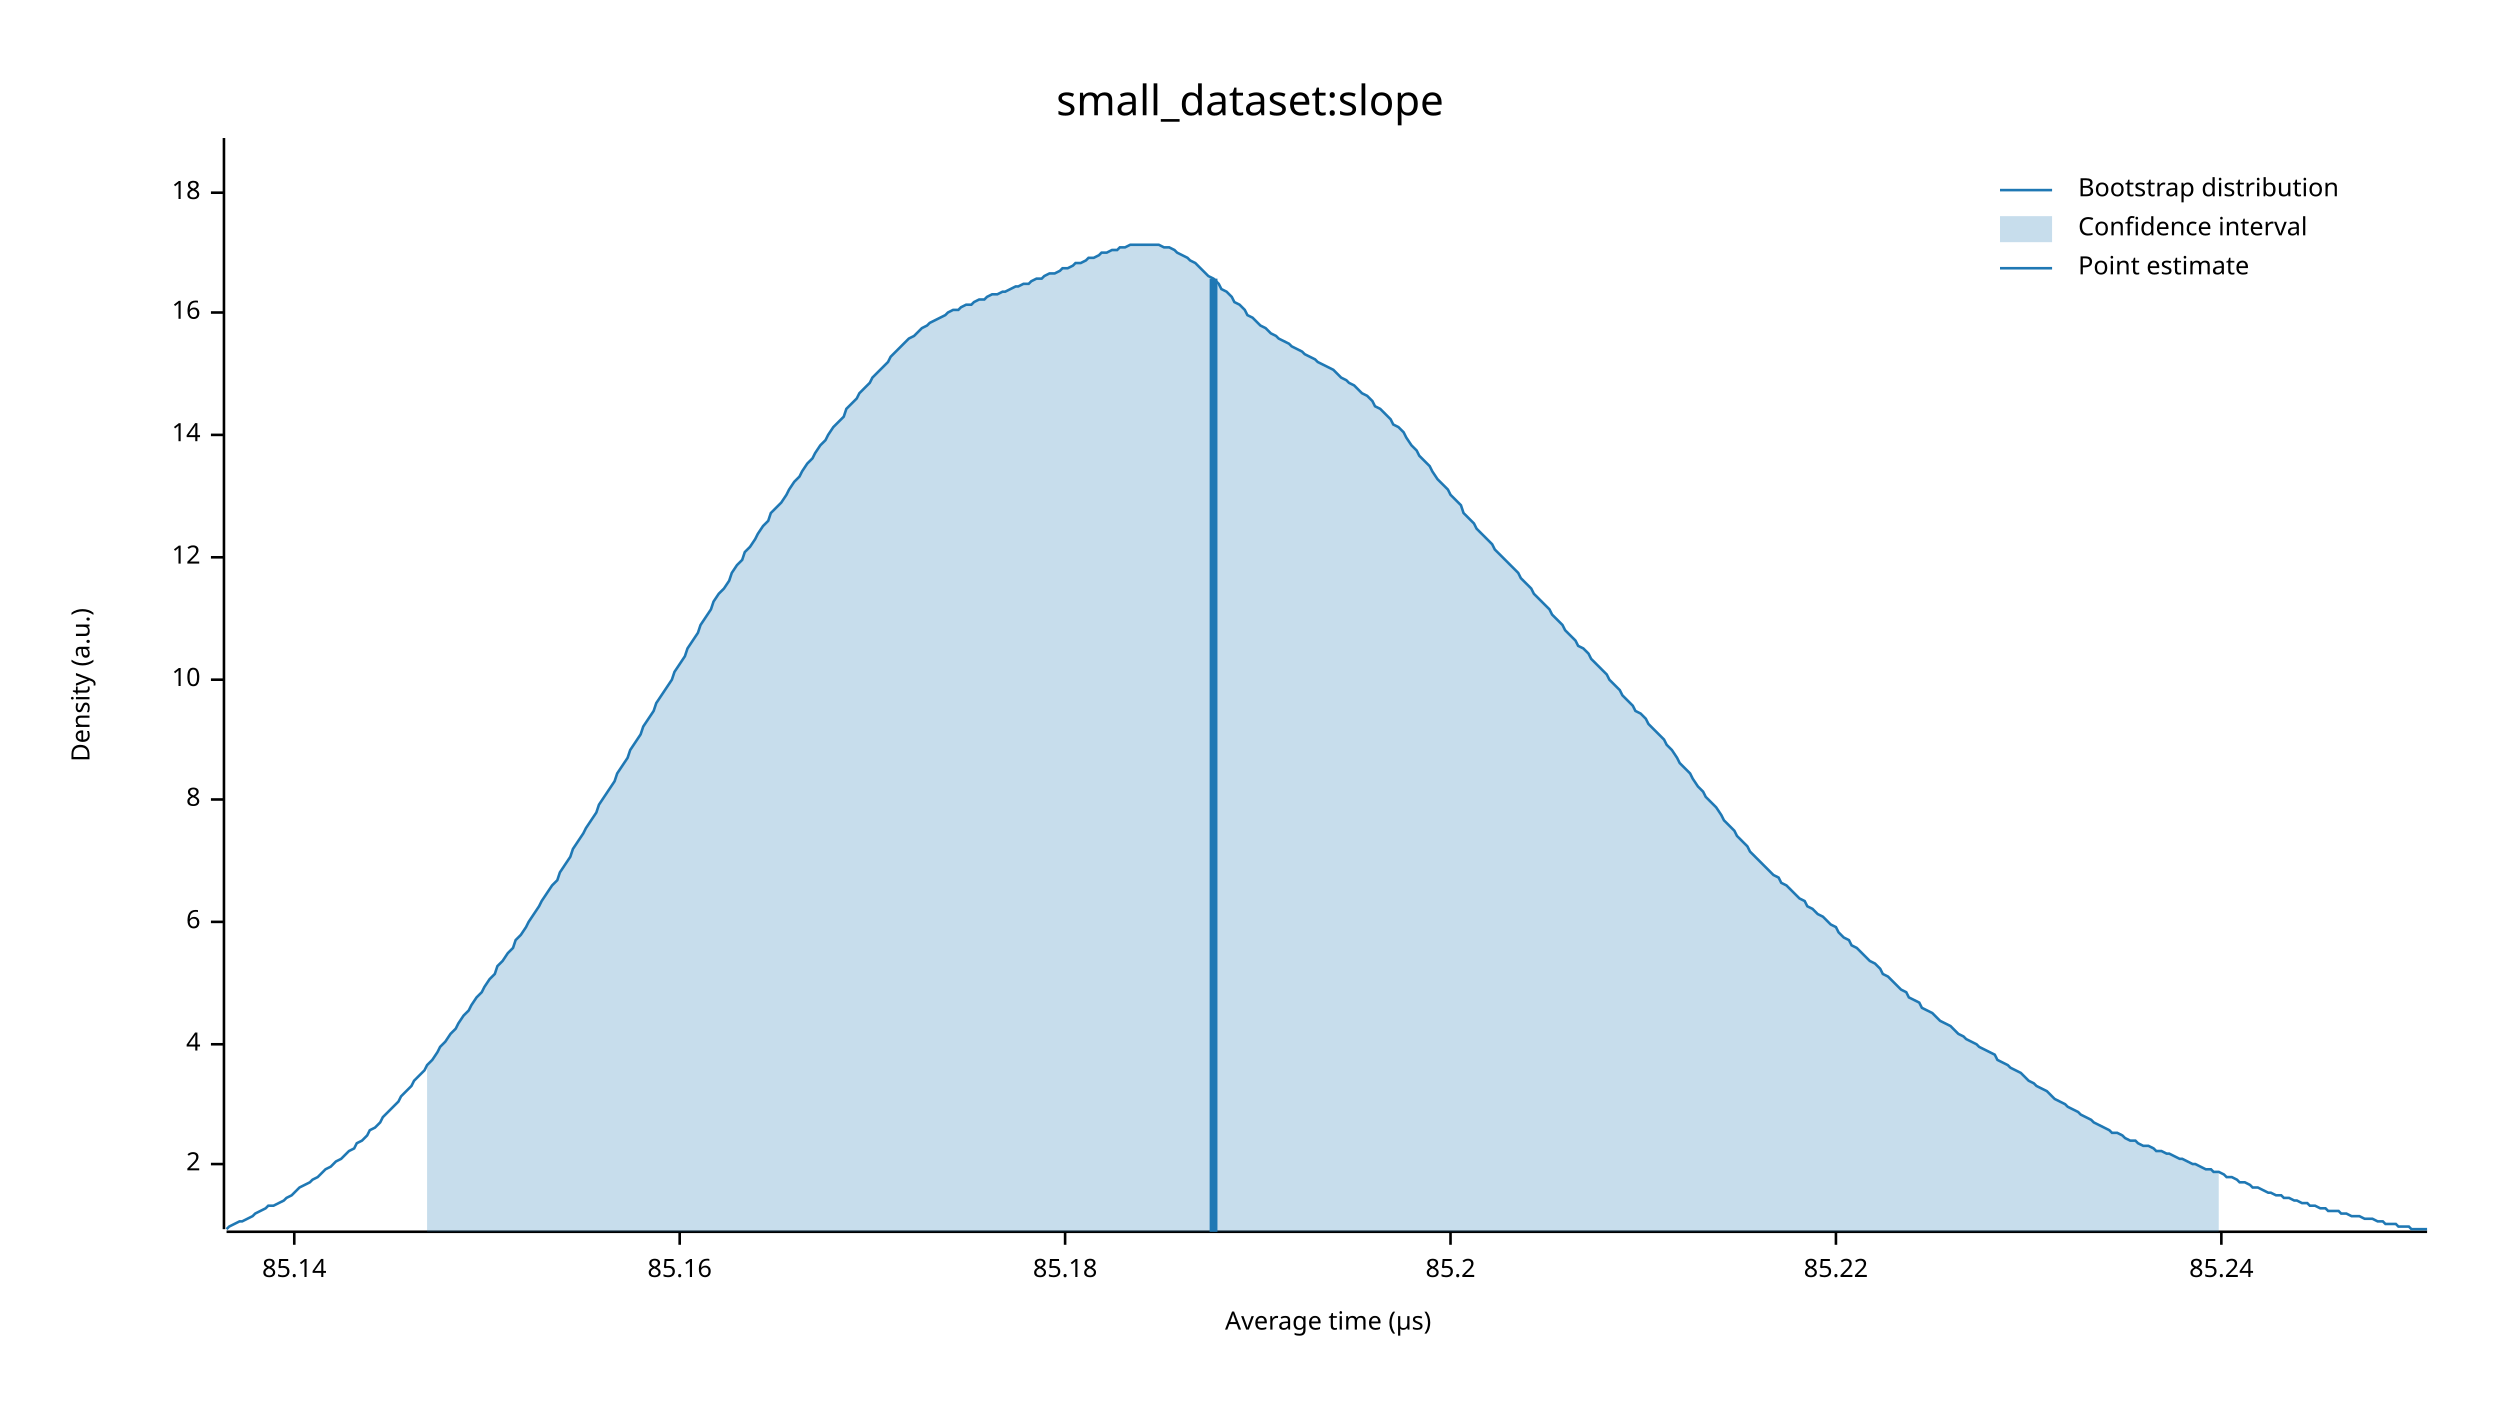
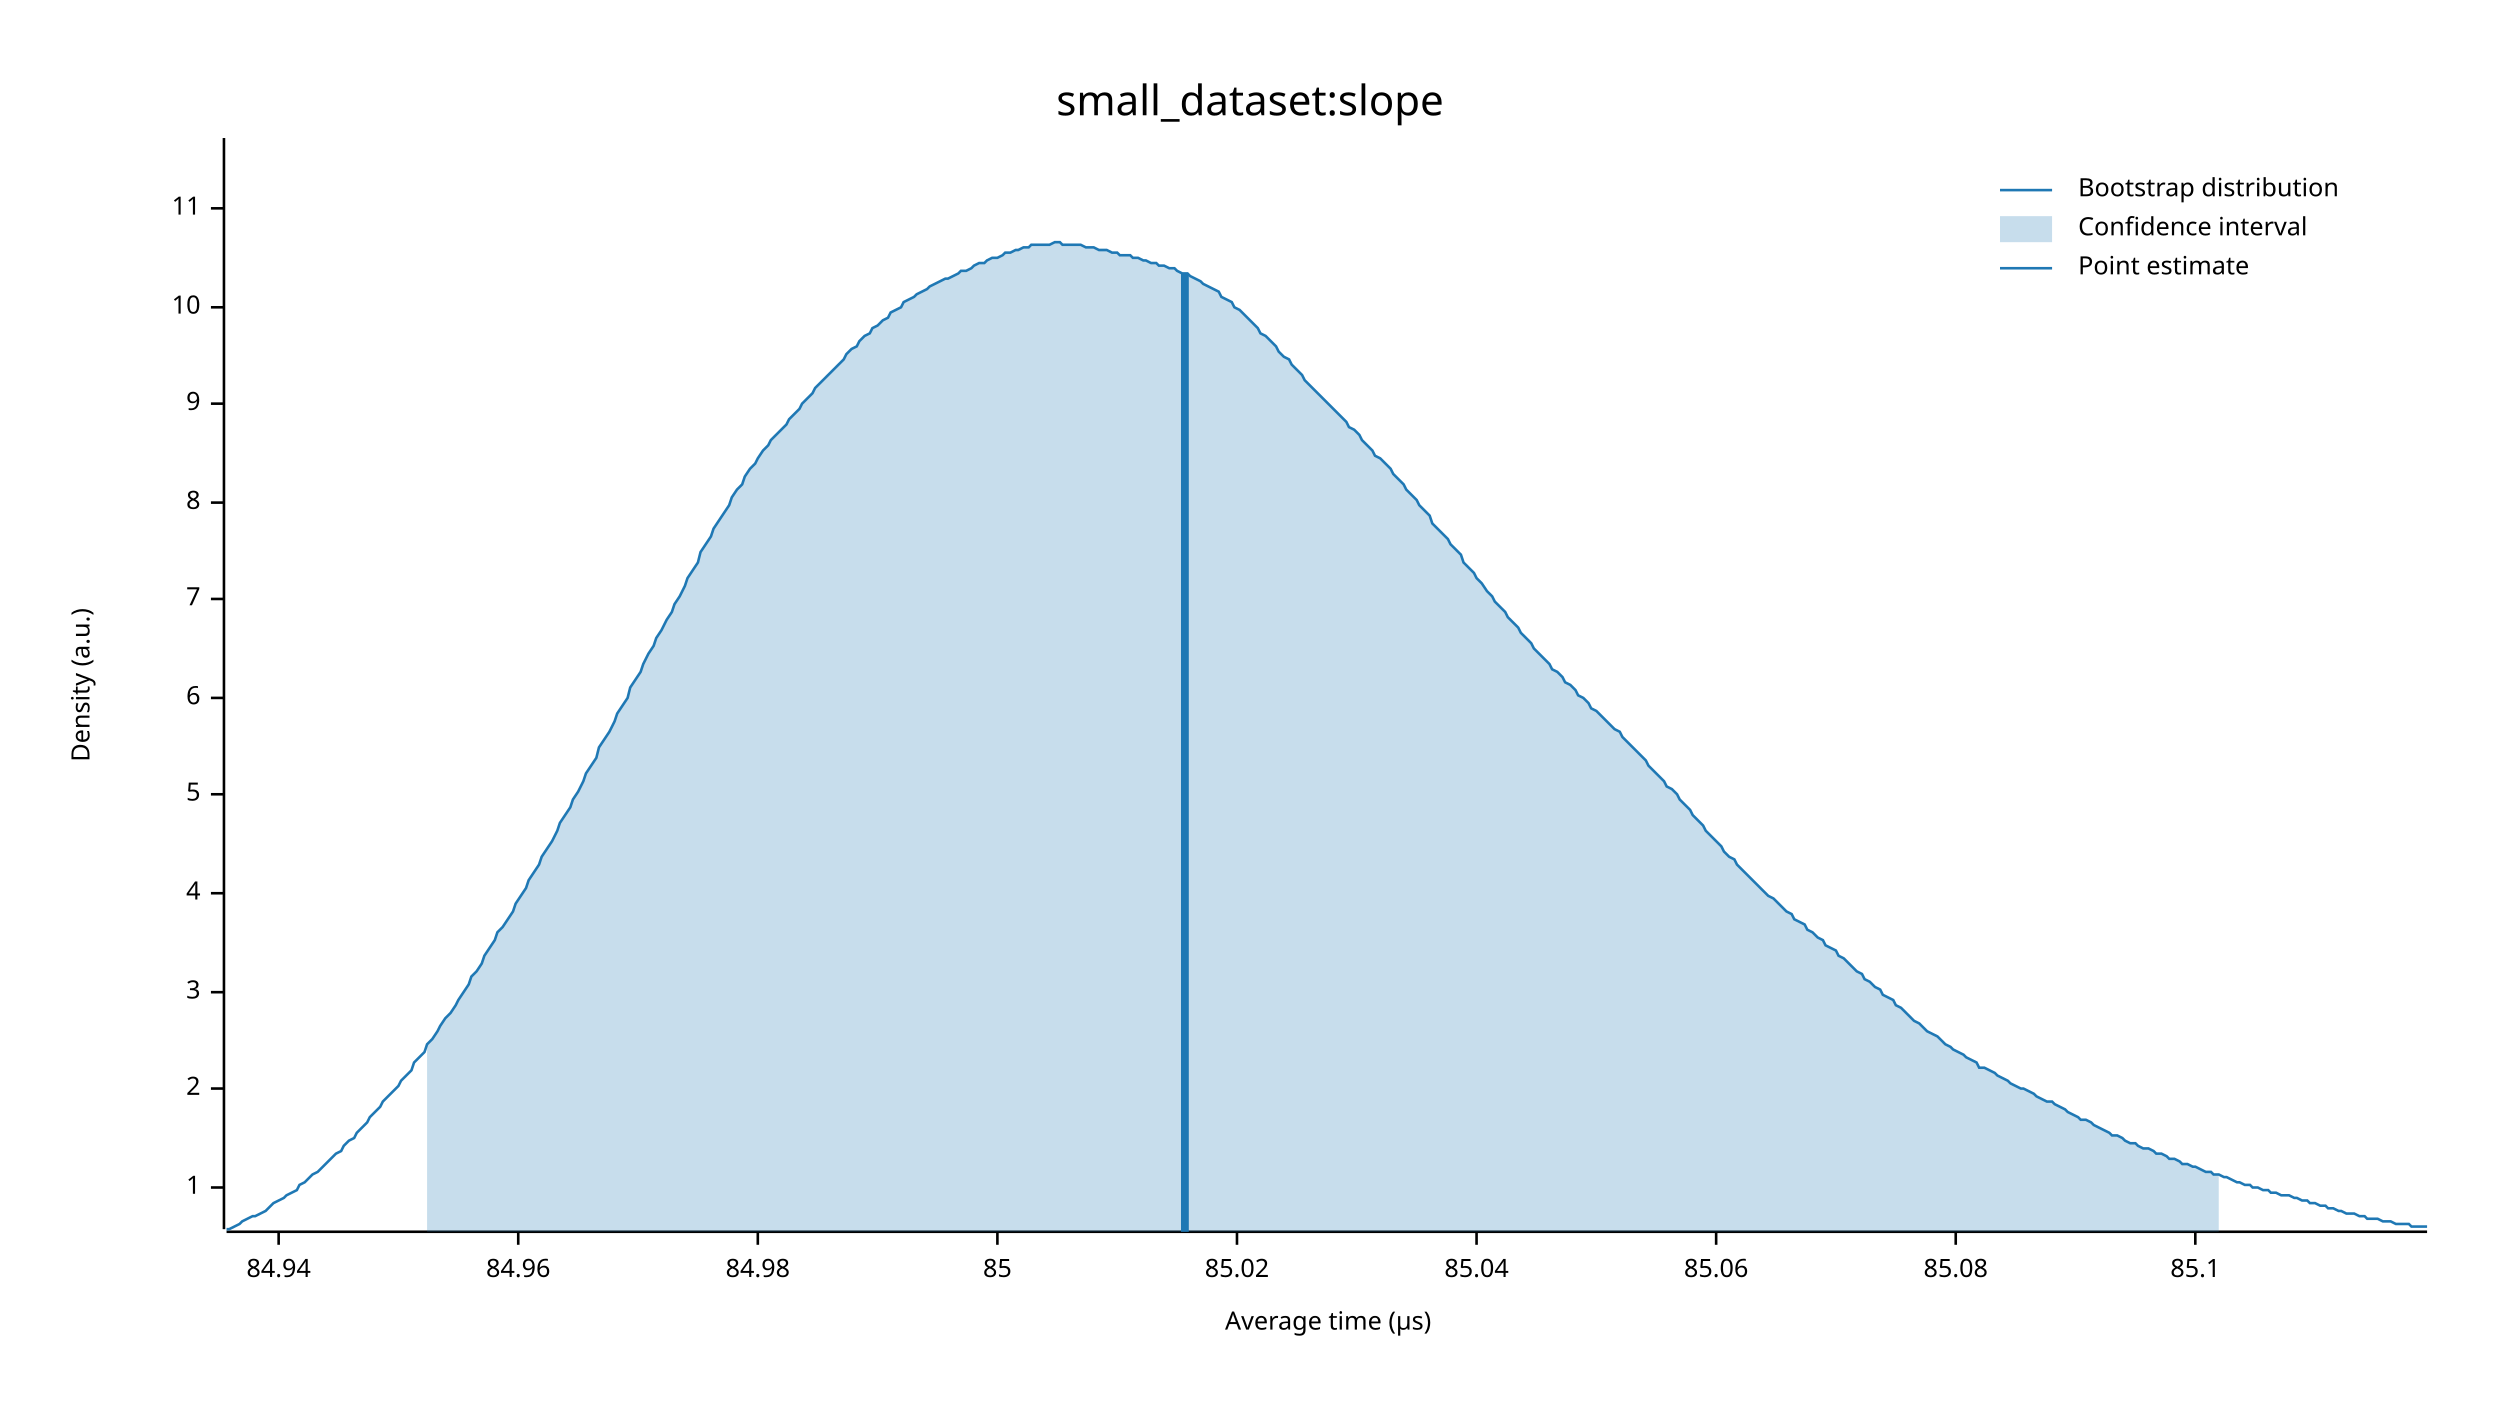
<svg xmlns="http://www.w3.org/2000/svg" width="960" height="540" viewBox="0 0 960 540">
  <text x="480" y="32" dy="0.76em" text-anchor="middle" font-family="sans-serif" font-size="16.129" opacity="1" fill="#000000">
small_dataset:slope
</text>
  <text x="27" y="263" dy="0.76em" text-anchor="middle" font-family="sans-serif" font-size="9.677" opacity="1" fill="#000000" transform="rotate(270, 27, 263)">
Density (a.u.)
</text>
  <text x="510" y="513" dy="-0.5ex" text-anchor="middle" font-family="sans-serif" font-size="9.677" opacity="1" fill="#000000">
Average time (µs)
</text>
  <polyline fill="none" opacity="1" stroke="#000000" stroke-width="1" points="86,53 86,472 " />
-   <text x="77" y="447" dy="0.5ex" text-anchor="end" font-family="sans-serif" font-size="9.677" opacity="1" fill="#000000">
+   <text x="77" y="456" dy="0.5ex" text-anchor="end" font-family="sans-serif" font-size="9.677" opacity="1" fill="#000000">
+ 1
+ </text>
+   <polyline fill="none" opacity="1" stroke="#000000" stroke-width="1" points="81,456 86,456 " />
+   <text x="77" y="418" dy="0.5ex" text-anchor="end" font-family="sans-serif" font-size="9.677" opacity="1" fill="#000000">
2
</text>
-   <polyline fill="none" opacity="1" stroke="#000000" stroke-width="1" points="81,447 86,447 " />
-   <text x="77" y="401" dy="0.5ex" text-anchor="end" font-family="sans-serif" font-size="9.677" opacity="1" fill="#000000">
+   <polyline fill="none" opacity="1" stroke="#000000" stroke-width="1" points="81,418 86,418 " />
+   <text x="77" y="381" dy="0.5ex" text-anchor="end" font-family="sans-serif" font-size="9.677" opacity="1" fill="#000000">
+ 3
+ </text>
+   <polyline fill="none" opacity="1" stroke="#000000" stroke-width="1" points="81,381 86,381 " />
+   <text x="77" y="343" dy="0.5ex" text-anchor="end" font-family="sans-serif" font-size="9.677" opacity="1" fill="#000000">
4
</text>
-   <polyline fill="none" opacity="1" stroke="#000000" stroke-width="1" points="81,401 86,401 " />
-   <text x="77" y="354" dy="0.5ex" text-anchor="end" font-family="sans-serif" font-size="9.677" opacity="1" fill="#000000">
+   <polyline fill="none" opacity="1" stroke="#000000" stroke-width="1" points="81,343 86,343 " />
+   <text x="77" y="305" dy="0.5ex" text-anchor="end" font-family="sans-serif" font-size="9.677" opacity="1" fill="#000000">
+ 5
+ </text>
+   <polyline fill="none" opacity="1" stroke="#000000" stroke-width="1" points="81,305 86,305 " />
+   <text x="77" y="268" dy="0.5ex" text-anchor="end" font-family="sans-serif" font-size="9.677" opacity="1" fill="#000000">
6
</text>
-   <polyline fill="none" opacity="1" stroke="#000000" stroke-width="1" points="81,354 86,354 " />
-   <text x="77" y="307" dy="0.5ex" text-anchor="end" font-family="sans-serif" font-size="9.677" opacity="1" fill="#000000">
+   <polyline fill="none" opacity="1" stroke="#000000" stroke-width="1" points="81,268 86,268 " />
+   <text x="77" y="230" dy="0.5ex" text-anchor="end" font-family="sans-serif" font-size="9.677" opacity="1" fill="#000000">
+ 7
+ </text>
+   <polyline fill="none" opacity="1" stroke="#000000" stroke-width="1" points="81,230 86,230 " />
+   <text x="77" y="193" dy="0.5ex" text-anchor="end" font-family="sans-serif" font-size="9.677" opacity="1" fill="#000000">
8
</text>
-   <polyline fill="none" opacity="1" stroke="#000000" stroke-width="1" points="81,307 86,307 " />
-   <text x="77" y="261" dy="0.5ex" text-anchor="end" font-family="sans-serif" font-size="9.677" opacity="1" fill="#000000">
+   <polyline fill="none" opacity="1" stroke="#000000" stroke-width="1" points="81,193 86,193 " />
+   <text x="77" y="155" dy="0.5ex" text-anchor="end" font-family="sans-serif" font-size="9.677" opacity="1" fill="#000000">
+ 9
+ </text>
+   <polyline fill="none" opacity="1" stroke="#000000" stroke-width="1" points="81,155 86,155 " />
+   <text x="77" y="118" dy="0.5ex" text-anchor="end" font-family="sans-serif" font-size="9.677" opacity="1" fill="#000000">
10
</text>
-   <polyline fill="none" opacity="1" stroke="#000000" stroke-width="1" points="81,261 86,261 " />
-   <text x="77" y="214" dy="0.5ex" text-anchor="end" font-family="sans-serif" font-size="9.677" opacity="1" fill="#000000">
- 12
+   <polyline fill="none" opacity="1" stroke="#000000" stroke-width="1" points="81,118 86,118 " />
+   <text x="77" y="80" dy="0.5ex" text-anchor="end" font-family="sans-serif" font-size="9.677" opacity="1" fill="#000000">
+ 11
</text>
-   <polyline fill="none" opacity="1" stroke="#000000" stroke-width="1" points="81,214 86,214 " />
-   <text x="77" y="167" dy="0.5ex" text-anchor="end" font-family="sans-serif" font-size="9.677" opacity="1" fill="#000000">
- 14
+   <polyline fill="none" opacity="1" stroke="#000000" stroke-width="1" points="81,80 86,80 " />
+   <polyline fill="none" opacity="1" stroke="#000000" stroke-width="1" points="87,473 932,473 " />
+   <text x="107" y="483" dy="0.76em" text-anchor="middle" font-family="sans-serif" font-size="9.677" opacity="1" fill="#000000">
+ 84.94
</text>
-   <polyline fill="none" opacity="1" stroke="#000000" stroke-width="1" points="81,167 86,167 " />
-   <text x="77" y="120" dy="0.5ex" text-anchor="end" font-family="sans-serif" font-size="9.677" opacity="1" fill="#000000">
- 16
+   <polyline fill="none" opacity="1" stroke="#000000" stroke-width="1" points="107,473 107,478 " />
+   <text x="199" y="483" dy="0.76em" text-anchor="middle" font-family="sans-serif" font-size="9.677" opacity="1" fill="#000000">
+ 84.96
</text>
-   <polyline fill="none" opacity="1" stroke="#000000" stroke-width="1" points="81,120 86,120 " />
-   <text x="77" y="74" dy="0.5ex" text-anchor="end" font-family="sans-serif" font-size="9.677" opacity="1" fill="#000000">
- 18
+   <polyline fill="none" opacity="1" stroke="#000000" stroke-width="1" points="199,473 199,478 " />
+   <text x="291" y="483" dy="0.76em" text-anchor="middle" font-family="sans-serif" font-size="9.677" opacity="1" fill="#000000">
+ 84.98
</text>
-   <polyline fill="none" opacity="1" stroke="#000000" stroke-width="1" points="81,74 86,74 " />
-   <polyline fill="none" opacity="1" stroke="#000000" stroke-width="1" points="87,473 932,473 " />
-   <text x="113" y="483" dy="0.76em" text-anchor="middle" font-family="sans-serif" font-size="9.677" opacity="1" fill="#000000">
- 85.14
+   <polyline fill="none" opacity="1" stroke="#000000" stroke-width="1" points="291,473 291,478 " />
+   <text x="383" y="483" dy="0.76em" text-anchor="middle" font-family="sans-serif" font-size="9.677" opacity="1" fill="#000000">
+ 85
</text>
-   <polyline fill="none" opacity="1" stroke="#000000" stroke-width="1" points="113,473 113,478 " />
-   <text x="261" y="483" dy="0.76em" text-anchor="middle" font-family="sans-serif" font-size="9.677" opacity="1" fill="#000000">
- 85.16
+   <polyline fill="none" opacity="1" stroke="#000000" stroke-width="1" points="383,473 383,478 " />
+   <text x="475" y="483" dy="0.76em" text-anchor="middle" font-family="sans-serif" font-size="9.677" opacity="1" fill="#000000">
+ 85.02
</text>
-   <polyline fill="none" opacity="1" stroke="#000000" stroke-width="1" points="261,473 261,478 " />
-   <text x="409" y="483" dy="0.76em" text-anchor="middle" font-family="sans-serif" font-size="9.677" opacity="1" fill="#000000">
- 85.18
+   <polyline fill="none" opacity="1" stroke="#000000" stroke-width="1" points="475,473 475,478 " />
+   <text x="567" y="483" dy="0.76em" text-anchor="middle" font-family="sans-serif" font-size="9.677" opacity="1" fill="#000000">
+ 85.04
</text>
-   <polyline fill="none" opacity="1" stroke="#000000" stroke-width="1" points="409,473 409,478 " />
-   <text x="557" y="483" dy="0.76em" text-anchor="middle" font-family="sans-serif" font-size="9.677" opacity="1" fill="#000000">
- 85.2
+   <polyline fill="none" opacity="1" stroke="#000000" stroke-width="1" points="567,473 567,478 " />
+   <text x="659" y="483" dy="0.76em" text-anchor="middle" font-family="sans-serif" font-size="9.677" opacity="1" fill="#000000">
+ 85.06
</text>
-   <polyline fill="none" opacity="1" stroke="#000000" stroke-width="1" points="557,473 557,478 " />
-   <text x="705" y="483" dy="0.76em" text-anchor="middle" font-family="sans-serif" font-size="9.677" opacity="1" fill="#000000">
- 85.22
+   <polyline fill="none" opacity="1" stroke="#000000" stroke-width="1" points="659,473 659,478 " />
+   <text x="751" y="483" dy="0.76em" text-anchor="middle" font-family="sans-serif" font-size="9.677" opacity="1" fill="#000000">
+ 85.08
</text>
-   <polyline fill="none" opacity="1" stroke="#000000" stroke-width="1" points="705,473 705,478 " />
-   <text x="853" y="483" dy="0.76em" text-anchor="middle" font-family="sans-serif" font-size="9.677" opacity="1" fill="#000000">
- 85.24
+   <polyline fill="none" opacity="1" stroke="#000000" stroke-width="1" points="751,473 751,478 " />
+   <text x="843" y="483" dy="0.76em" text-anchor="middle" font-family="sans-serif" font-size="9.677" opacity="1" fill="#000000">
+ 85.1
</text>
-   <polyline fill="none" opacity="1" stroke="#000000" stroke-width="1" points="853,473 853,478 " />
-   <polyline fill="none" opacity="1" stroke="#1F78B4" stroke-width="1" points="87,472 88,471 90,470 92,469 93,469 95,468 97,467 98,466 100,465 102,464 103,463 105,463 107,462 109,461 110,460 112,459 114,457 115,456 117,455 119,454 120,453 122,452 124,450 125,449 127,448 129,446 131,445 132,444 134,442 136,441 137,439 139,438 141,436 142,434 144,433 146,431 147,429 149,427 151,425 153,423 154,421 156,419 158,417 159,415 161,413 163,411 164,409 166,407 168,404 169,402 171,400 173,397 175,395 176,393 178,390 180,388 181,386 183,383 185,381 186,379 188,376 190,374 191,371 193,369 195,366 197,364 198,361 200,359 202,356 203,354 205,351 207,348 208,346 210,343 212,340 214,338 215,335 217,332 219,329 220,326 222,323 224,320 225,318 227,315 229,312 230,309 232,306 234,303 236,300 237,297 239,294 241,291 242,288 244,285 246,282 247,279 249,276 251,273 252,270 254,267 256,264 258,261 259,258 261,255 263,252 264,249 266,246 268,243 269,240 271,237 273,234 274,231 276,228 278,226 280,223 281,220 283,217 285,215 286,212 288,210 290,207 291,205 293,202 295,200 296,197 298,195 300,193 302,190 303,188 305,185 307,183 308,181 310,178 312,176 313,174 315,171 317,169 318,167 320,164 322,162 324,160 325,157 327,155 329,153 330,151 332,149 334,147 335,145 337,143 339,141 341,139 342,137 344,135 346,133 347,132 349,130 351,129 352,128 354,126 356,125 357,124 359,123 361,122 363,121 364,120 366,119 368,119 369,118 371,117 373,117 374,116 376,115 378,115 379,114 381,113 383,113 385,112 386,112 388,111 390,110 391,110 393,109 395,109 396,108 398,107 400,107 401,106 403,105 405,105 407,104 408,103 410,103 412,102 413,101 415,101 417,100 418,99 420,99 422,98 423,97 425,97 427,96 429,96 430,95 432,95 434,94 435,94 437,94 439,94 440,94 442,94 444,94 445,94 447,95 449,95 451,96 452,97 454,98 456,99 457,100 459,101 461,103 462,104 464,106 466,107 468,109 469,111 471,112 473,114 474,116 476,117 478,119 479,121 481,122 483,124 484,125 486,126 488,128 490,129 491,130 493,131 495,132 496,133 498,134 500,135 501,136 503,137 505,138 506,139 508,140 510,141 512,142 513,143 515,145 517,146 518,147 520,148 522,150 523,151 525,152 527,154 528,156 530,157 532,159 534,161 535,163 537,164 539,166 540,168 542,171 544,173 545,175 547,177 549,179 550,181 552,184 554,186 556,188 557,190 559,192 561,194 562,197 564,199 566,201 567,203 569,205 571,207 573,209 574,211 576,213 578,215 579,216 581,218 583,220 584,222 586,224 588,226 589,228 591,230 593,232 595,234 596,236 598,238 600,240 601,242 603,244 605,246 606,248 608,249 610,251 611,253 613,255 615,257 617,259 618,261 620,263 622,265 623,267 625,269 627,271 628,273 630,274 632,276 633,278 635,280 637,282 639,284 640,286 642,288 644,291 645,293 647,295 649,297 650,299 652,302 654,304 655,306 657,308 659,310 661,313 662,315 664,317 666,319 667,321 669,323 671,325 672,327 674,329 676,331 677,332 679,334 681,336 683,337 684,339 686,340 688,342 689,343 691,345 693,346 694,348 696,349 698,351 700,352 701,353 703,355 705,356 706,358 708,360 710,361 711,363 713,364 715,366 716,367 718,369 720,370 722,372 723,374 725,375 727,377 728,378 730,380 732,381 733,383 735,384 737,385 738,387 740,388 742,389 744,391 745,392 747,393 749,394 750,395 752,397 754,398 755,399 757,400 759,401 760,402 762,403 764,404 766,405 767,407 769,408 771,409 772,410 774,411 776,412 777,413 779,415 781,416 782,417 784,418 786,419 788,421 789,422 791,423 793,424 794,425 796,426 798,427 799,428 801,429 803,430 804,431 806,432 808,433 810,434 811,435 813,435 815,436 816,437 818,438 820,438 821,439 823,440 825,440 827,441 828,442 830,442 832,443 833,443 835,444 837,445 838,445 840,446 842,447 843,447 845,448 847,449 849,449 850,450 852,450 854,451 855,452 857,452 859,453 860,454 862,454 864,455 865,456 867,456 869,457 871,458 872,458 874,459 876,459 877,460 879,460 881,461 882,461 884,462 886,462 887,463 889,463 891,464 893,464 894,465 896,465 898,465 899,466 901,466 903,467 904,467 906,467 908,468 909,468 911,468 913,469 915,469 916,470 918,470 920,470 921,471 923,471 925,471 926,472 928,472 930,472 932,472 " />
-   <polygon opacity="0.25" fill="#1F78B4" points="164,409 166,407 168,404 169,402 171,400 173,397 175,395 176,393 178,390 180,388 181,386 183,383 185,381 186,379 188,376 190,374 191,371 193,369 195,366 197,364 198,361 200,359 202,356 203,354 205,351 207,348 208,346 210,343 212,340 214,338 215,335 217,332 219,329 220,326 222,323 224,320 225,318 227,315 229,312 230,309 232,306 234,303 236,300 237,297 239,294 241,291 242,288 244,285 246,282 247,279 249,276 251,273 252,270 254,267 256,264 258,261 259,258 261,255 263,252 264,249 266,246 268,243 269,240 271,237 273,234 274,231 276,228 278,226 280,223 281,220 283,217 285,215 286,212 288,210 290,207 291,205 293,202 295,200 296,197 298,195 300,193 302,190 303,188 305,185 307,183 308,181 310,178 312,176 313,174 315,171 317,169 318,167 320,164 322,162 324,160 325,157 327,155 329,153 330,151 332,149 334,147 335,145 337,143 339,141 341,139 342,137 344,135 346,133 347,132 349,130 351,129 352,128 354,126 356,125 357,124 359,123 361,122 363,121 364,120 366,119 368,119 369,118 371,117 373,117 374,116 376,115 378,115 379,114 381,113 383,113 385,112 386,112 388,111 390,110 391,110 393,109 395,109 396,108 398,107 400,107 401,106 403,105 405,105 407,104 408,103 410,103 412,102 413,101 415,101 417,100 418,99 420,99 422,98 423,97 425,97 427,96 429,96 430,95 432,95 434,94 435,94 437,94 439,94 440,94 442,94 444,94 445,94 447,95 449,95 451,96 452,97 454,98 456,99 457,100 459,101 461,103 462,104 464,106 466,107 468,109 469,111 471,112 473,114 474,116 476,117 478,119 479,121 481,122 483,124 484,125 486,126 488,128 490,129 491,130 493,131 495,132 496,133 498,134 500,135 501,136 503,137 505,138 506,139 508,140 510,141 512,142 513,143 515,145 517,146 518,147 520,148 522,150 523,151 525,152 527,154 528,156 530,157 532,159 534,161 535,163 537,164 539,166 540,168 542,171 544,173 545,175 547,177 549,179 550,181 552,184 554,186 556,188 557,190 559,192 561,194 562,197 564,199 566,201 567,203 569,205 571,207 573,209 574,211 576,213 578,215 579,216 581,218 583,220 584,222 586,224 588,226 589,228 591,230 593,232 595,234 596,236 598,238 600,240 601,242 603,244 605,246 606,248 608,249 610,251 611,253 613,255 615,257 617,259 618,261 620,263 622,265 623,267 625,269 627,271 628,273 630,274 632,276 633,278 635,280 637,282 639,284 640,286 642,288 644,291 645,293 647,295 649,297 650,299 652,302 654,304 655,306 657,308 659,310 661,313 662,315 664,317 666,319 667,321 669,323 671,325 672,327 674,329 676,331 677,332 679,334 681,336 683,337 684,339 686,340 688,342 689,343 691,345 693,346 694,348 696,349 698,351 700,352 701,353 703,355 705,356 706,358 708,360 710,361 711,363 713,364 715,366 716,367 718,369 720,370 722,372 723,374 725,375 727,377 728,378 730,380 732,381 733,383 735,384 737,385 738,387 740,388 742,389 744,391 745,392 747,393 749,394 750,395 752,397 754,398 755,399 757,400 759,401 760,402 762,403 764,404 766,405 767,407 769,408 771,409 772,410 774,411 776,412 777,413 779,415 781,416 782,417 784,418 786,419 788,421 789,422 791,423 793,424 794,425 796,426 798,427 799,428 801,429 803,430 804,431 806,432 808,433 810,434 811,435 813,435 815,436 816,437 818,438 820,438 821,439 823,440 825,440 827,441 828,442 830,442 832,443 833,443 835,444 837,445 838,445 840,446 842,447 843,447 845,448 847,449 849,449 850,450 852,450 852,473 164,473 " />
-   <polyline fill="none" opacity="1" stroke="#1F78B4" stroke-width="3" points="466,473 466,107 " />
+   <polyline fill="none" opacity="1" stroke="#000000" stroke-width="1" points="843,473 843,478 " />
+   <polyline fill="none" opacity="1" stroke="#1F78B4" stroke-width="1" points="87,472 88,472 90,471 92,470 93,469 95,468 97,467 98,467 100,466 102,465 103,464 105,462 107,461 109,460 110,459 112,458 114,457 115,455 117,454 119,452 120,451 122,450 124,448 125,447 127,445 129,443 131,442 132,440 134,438 136,437 137,435 139,433 141,431 142,429 144,427 146,425 147,423 149,421 151,419 153,417 154,415 156,413 158,411 159,408 161,406 163,404 164,401 166,399 168,396 169,394 171,391 173,389 175,386 176,384 178,381 180,378 181,375 183,373 185,370 186,367 188,364 190,361 191,358 193,356 195,353 197,350 198,347 200,344 202,341 203,338 205,335 207,332 208,329 210,326 212,323 214,319 215,316 217,313 219,310 220,307 222,304 224,300 225,297 227,294 229,291 230,287 232,284 234,281 236,277 237,274 239,271 241,268 242,264 244,261 246,258 247,255 249,251 251,248 252,245 254,242 256,238 258,235 259,232 261,229 263,225 264,222 266,219 268,216 269,212 271,209 273,206 274,203 276,200 278,197 280,194 281,191 283,188 285,186 286,183 288,180 290,178 291,176 293,173 295,171 296,169 298,167 300,165 302,163 303,161 305,159 307,157 308,155 310,153 312,151 313,149 315,147 317,145 318,144 320,142 322,140 324,138 325,136 327,134 329,133 330,131 332,129 334,128 335,126 337,125 339,123 341,122 342,120 344,119 346,118 347,116 349,115 351,114 352,113 354,112 356,111 357,110 359,109 361,108 363,107 364,107 366,106 368,105 369,104 371,104 373,103 374,102 376,101 378,101 379,100 381,99 383,99 385,98 386,97 388,97 390,96 391,96 393,95 395,95 396,94 398,94 400,94 401,94 403,94 405,93 407,93 408,94 410,94 412,94 413,94 415,94 417,95 418,95 420,95 422,96 423,96 425,96 427,97 429,97 430,98 432,98 434,98 435,99 437,99 439,100 440,100 442,101 444,101 445,102 447,102 449,103 451,103 452,104 454,105 456,105 457,106 459,107 461,108 462,109 464,110 466,111 468,112 469,114 471,115 473,116 474,118 476,119 478,121 479,122 481,124 483,126 484,128 486,129 488,131 490,133 491,135 493,137 495,138 496,140 498,142 500,144 501,146 503,148 505,150 506,151 508,153 510,155 512,157 513,158 515,160 517,162 518,164 520,165 522,167 523,169 525,171 527,173 528,175 530,176 532,178 534,180 535,182 537,184 539,186 540,188 542,190 544,192 545,194 547,196 549,198 550,201 552,203 554,205 556,207 557,209 559,211 561,213 562,216 564,218 566,220 567,222 569,224 571,227 573,229 574,231 576,233 578,235 579,237 581,239 583,241 584,243 586,245 588,247 589,249 591,251 593,253 595,255 596,257 598,258 600,260 601,262 603,263 605,265 606,267 608,268 610,270 611,272 613,273 615,275 617,277 618,278 620,280 622,281 623,283 625,285 627,287 628,288 630,290 632,292 633,294 635,296 637,298 639,300 640,302 642,303 644,305 645,307 647,309 649,311 650,313 652,315 654,317 655,319 657,321 659,323 661,325 662,327 664,329 666,330 667,332 669,334 671,336 672,337 674,339 676,341 677,342 679,344 681,345 683,347 684,348 686,350 688,351 689,353 691,354 693,355 694,357 696,358 698,360 700,361 701,363 703,364 705,365 706,367 708,368 710,370 711,371 713,373 715,374 716,376 718,377 720,379 722,380 723,382 725,383 727,384 728,386 730,387 732,389 733,390 735,392 737,393 738,394 740,396 742,397 744,398 745,399 747,401 749,402 750,403 752,404 754,405 755,406 757,407 759,408 760,410 762,410 764,411 766,412 767,413 769,414 771,415 772,416 774,417 776,418 777,418 779,419 781,420 782,421 784,422 786,423 788,423 789,424 791,425 793,426 794,427 796,428 798,429 799,430 801,430 803,431 804,432 806,433 808,434 810,435 811,436 813,436 815,437 816,438 818,439 820,439 821,440 823,441 825,441 827,442 828,443 830,443 832,444 833,445 835,445 837,446 838,447 840,447 842,448 843,448 845,449 847,450 849,450 850,451 852,451 854,452 855,452 857,453 859,454 860,454 862,455 864,455 865,456 867,456 869,457 871,457 872,458 874,458 876,459 877,459 879,459 881,460 882,460 884,461 886,461 887,462 889,462 891,463 893,463 894,464 896,464 898,465 899,465 901,466 903,466 904,466 906,467 908,467 909,468 911,468 913,468 915,469 916,469 918,469 920,470 921,470 923,470 925,470 926,471 928,471 930,471 932,471 " />
+   <polygon opacity="0.25" fill="#1F78B4" points="164,401 166,399 168,396 169,394 171,391 173,389 175,386 176,384 178,381 180,378 181,375 183,373 185,370 186,367 188,364 190,361 191,358 193,356 195,353 197,350 198,347 200,344 202,341 203,338 205,335 207,332 208,329 210,326 212,323 214,319 215,316 217,313 219,310 220,307 222,304 224,300 225,297 227,294 229,291 230,287 232,284 234,281 236,277 237,274 239,271 241,268 242,264 244,261 246,258 247,255 249,251 251,248 252,245 254,242 256,238 258,235 259,232 261,229 263,225 264,222 266,219 268,216 269,212 271,209 273,206 274,203 276,200 278,197 280,194 281,191 283,188 285,186 286,183 288,180 290,178 291,176 293,173 295,171 296,169 298,167 300,165 302,163 303,161 305,159 307,157 308,155 310,153 312,151 313,149 315,147 317,145 318,144 320,142 322,140 324,138 325,136 327,134 329,133 330,131 332,129 334,128 335,126 337,125 339,123 341,122 342,120 344,119 346,118 347,116 349,115 351,114 352,113 354,112 356,111 357,110 359,109 361,108 363,107 364,107 366,106 368,105 369,104 371,104 373,103 374,102 376,101 378,101 379,100 381,99 383,99 385,98 386,97 388,97 390,96 391,96 393,95 395,95 396,94 398,94 400,94 401,94 403,94 405,93 407,93 408,94 410,94 412,94 413,94 415,94 417,95 418,95 420,95 422,96 423,96 425,96 427,97 429,97 430,98 432,98 434,98 435,99 437,99 439,100 440,100 442,101 444,101 445,102 447,102 449,103 451,103 452,104 454,105 456,105 457,106 459,107 461,108 462,109 464,110 466,111 468,112 469,114 471,115 473,116 474,118 476,119 478,121 479,122 481,124 483,126 484,128 486,129 488,131 490,133 491,135 493,137 495,138 496,140 498,142 500,144 501,146 503,148 505,150 506,151 508,153 510,155 512,157 513,158 515,160 517,162 518,164 520,165 522,167 523,169 525,171 527,173 528,175 530,176 532,178 534,180 535,182 537,184 539,186 540,188 542,190 544,192 545,194 547,196 549,198 550,201 552,203 554,205 556,207 557,209 559,211 561,213 562,216 564,218 566,220 567,222 569,224 571,227 573,229 574,231 576,233 578,235 579,237 581,239 583,241 584,243 586,245 588,247 589,249 591,251 593,253 595,255 596,257 598,258 600,260 601,262 603,263 605,265 606,267 608,268 610,270 611,272 613,273 615,275 617,277 618,278 620,280 622,281 623,283 625,285 627,287 628,288 630,290 632,292 633,294 635,296 637,298 639,300 640,302 642,303 644,305 645,307 647,309 649,311 650,313 652,315 654,317 655,319 657,321 659,323 661,325 662,327 664,329 666,330 667,332 669,334 671,336 672,337 674,339 676,341 677,342 679,344 681,345 683,347 684,348 686,350 688,351 689,353 691,354 693,355 694,357 696,358 698,360 700,361 701,363 703,364 705,365 706,367 708,368 710,370 711,371 713,373 715,374 716,376 718,377 720,379 722,380 723,382 725,383 727,384 728,386 730,387 732,389 733,390 735,392 737,393 738,394 740,396 742,397 744,398 745,399 747,401 749,402 750,403 752,404 754,405 755,406 757,407 759,408 760,410 762,410 764,411 766,412 767,413 769,414 771,415 772,416 774,417 776,418 777,418 779,419 781,420 782,421 784,422 786,423 788,423 789,424 791,425 793,426 794,427 796,428 798,429 799,430 801,430 803,431 804,432 806,433 808,434 810,435 811,436 813,436 815,437 816,438 818,439 820,439 821,440 823,441 825,441 827,442 828,443 830,443 832,444 833,445 835,445 837,446 838,447 840,447 842,448 843,448 845,449 847,450 849,450 850,451 852,451 852,473 164,473 " />
+   <polyline fill="none" opacity="1" stroke="#1F78B4" stroke-width="3" points="455,473 455,105 " />
  <text x="798" y="68" dy="0.76em" text-anchor="start" font-family="sans-serif" font-size="9.677" opacity="1" fill="#000000">
Bootstrap distribution
</text>
  <text x="798" y="83" dy="0.76em" text-anchor="start" font-family="sans-serif" font-size="9.677" opacity="1" fill="#000000">
Confidence interval
</text>
  <text x="798" y="98" dy="0.76em" text-anchor="start" font-family="sans-serif" font-size="9.677" opacity="1" fill="#000000">
Point estimate
</text>
  <polyline fill="none" opacity="1" stroke="#1F78B4" stroke-width="1" points="768,73 788,73 " />
  <rect x="768" y="83" width="20" height="10" opacity="0.25" fill="#1F78B4" stroke="none" />
  <polyline fill="none" opacity="1" stroke="#1F78B4" stroke-width="1" points="768,103 788,103 " />
</svg>
